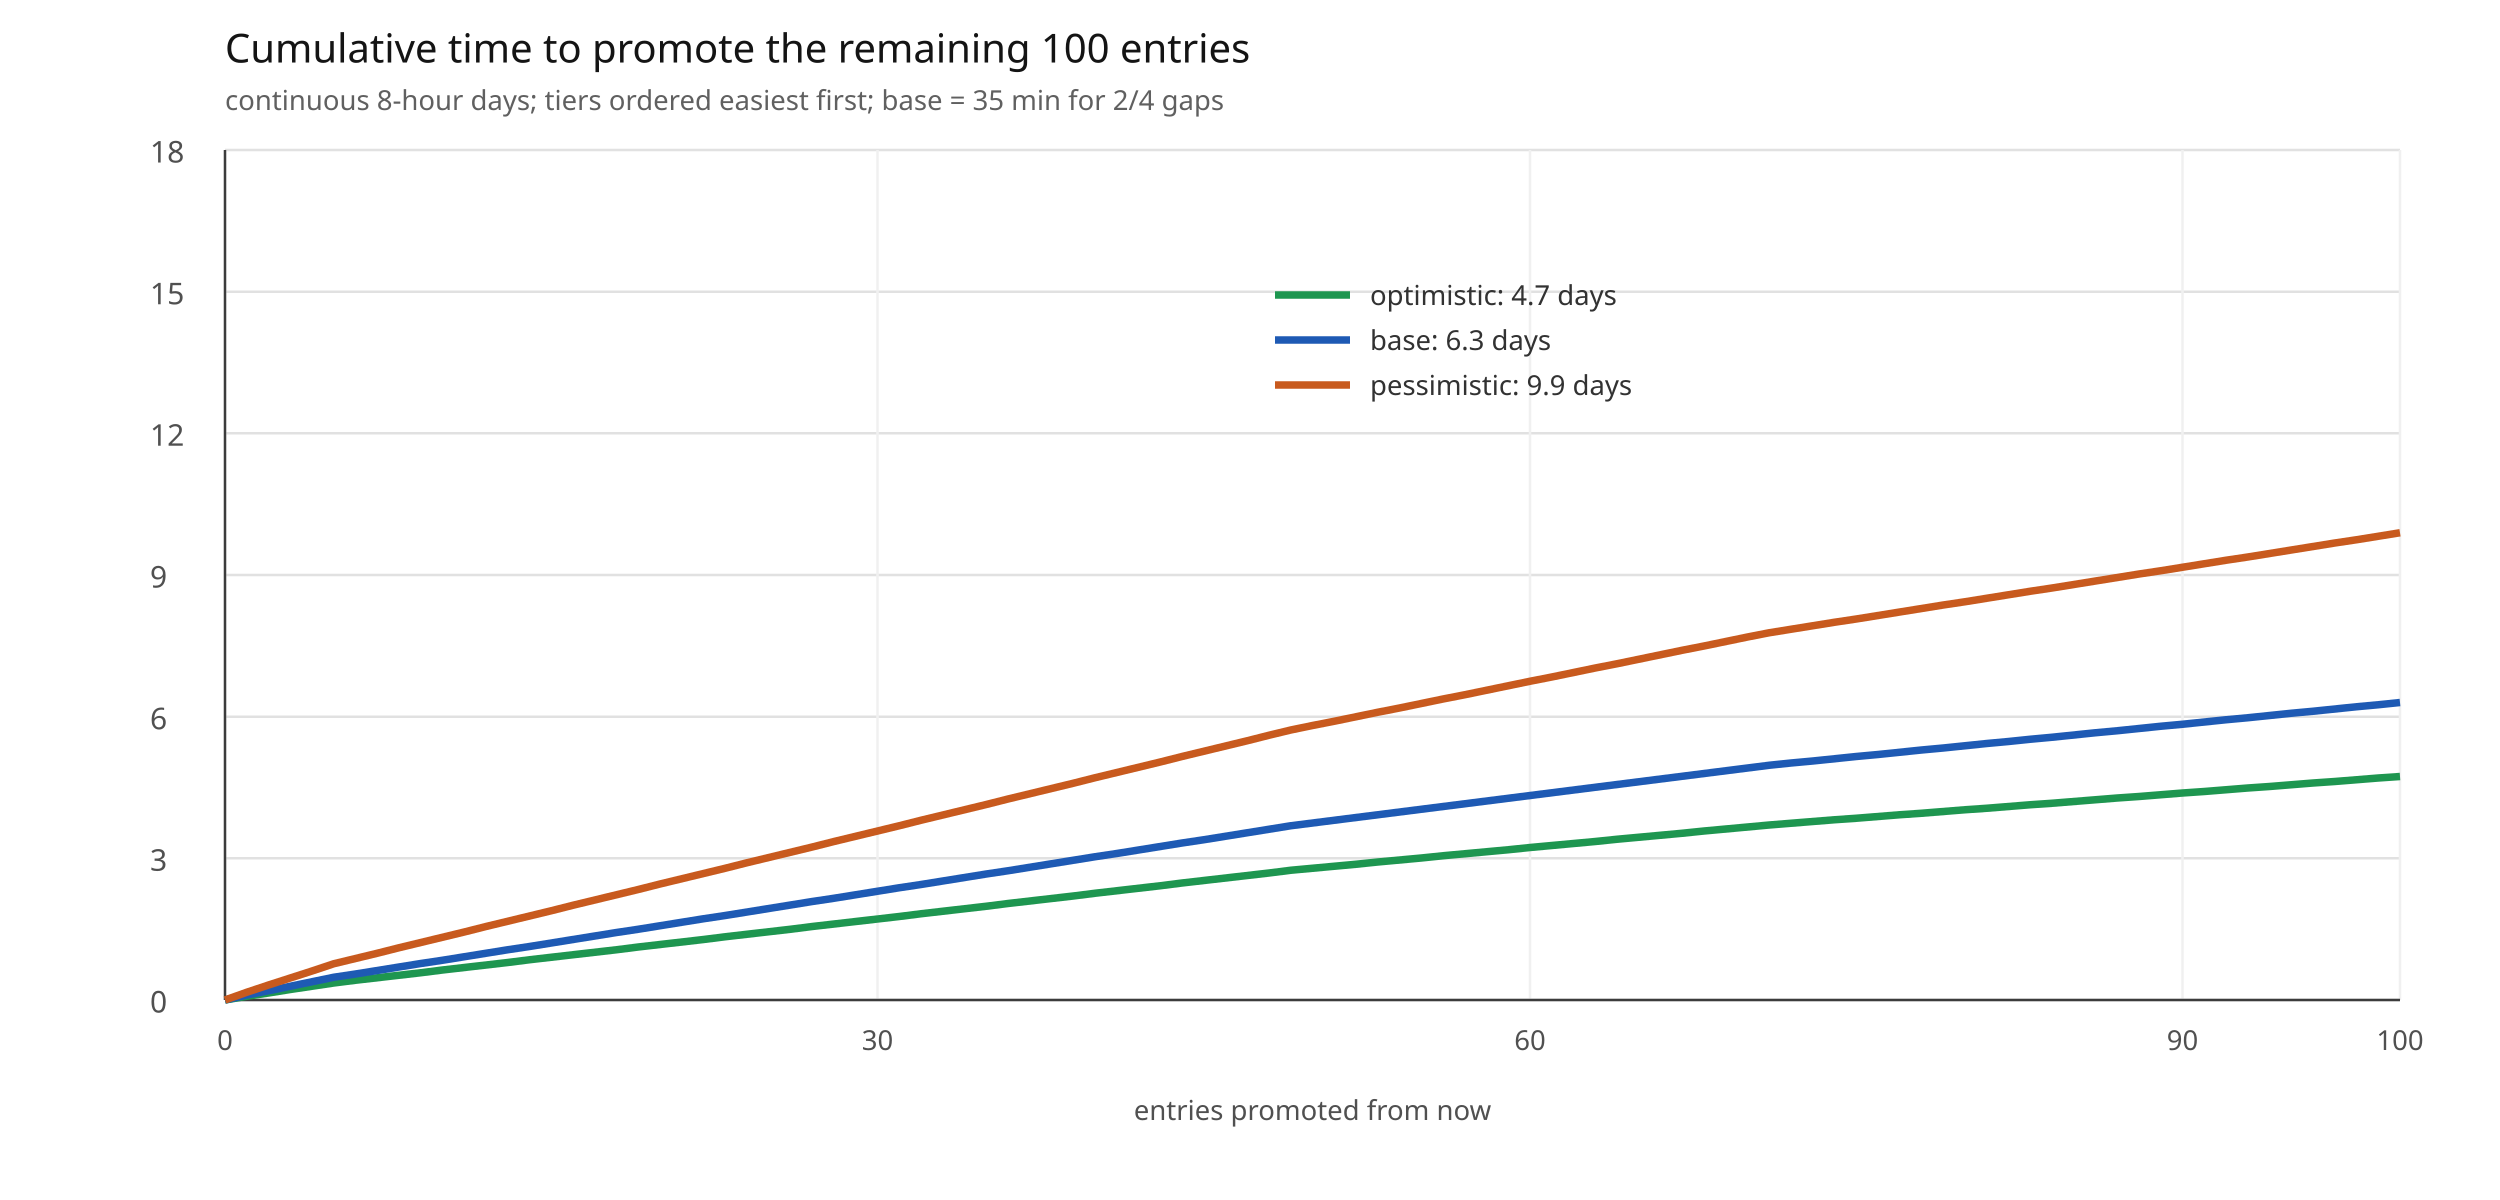
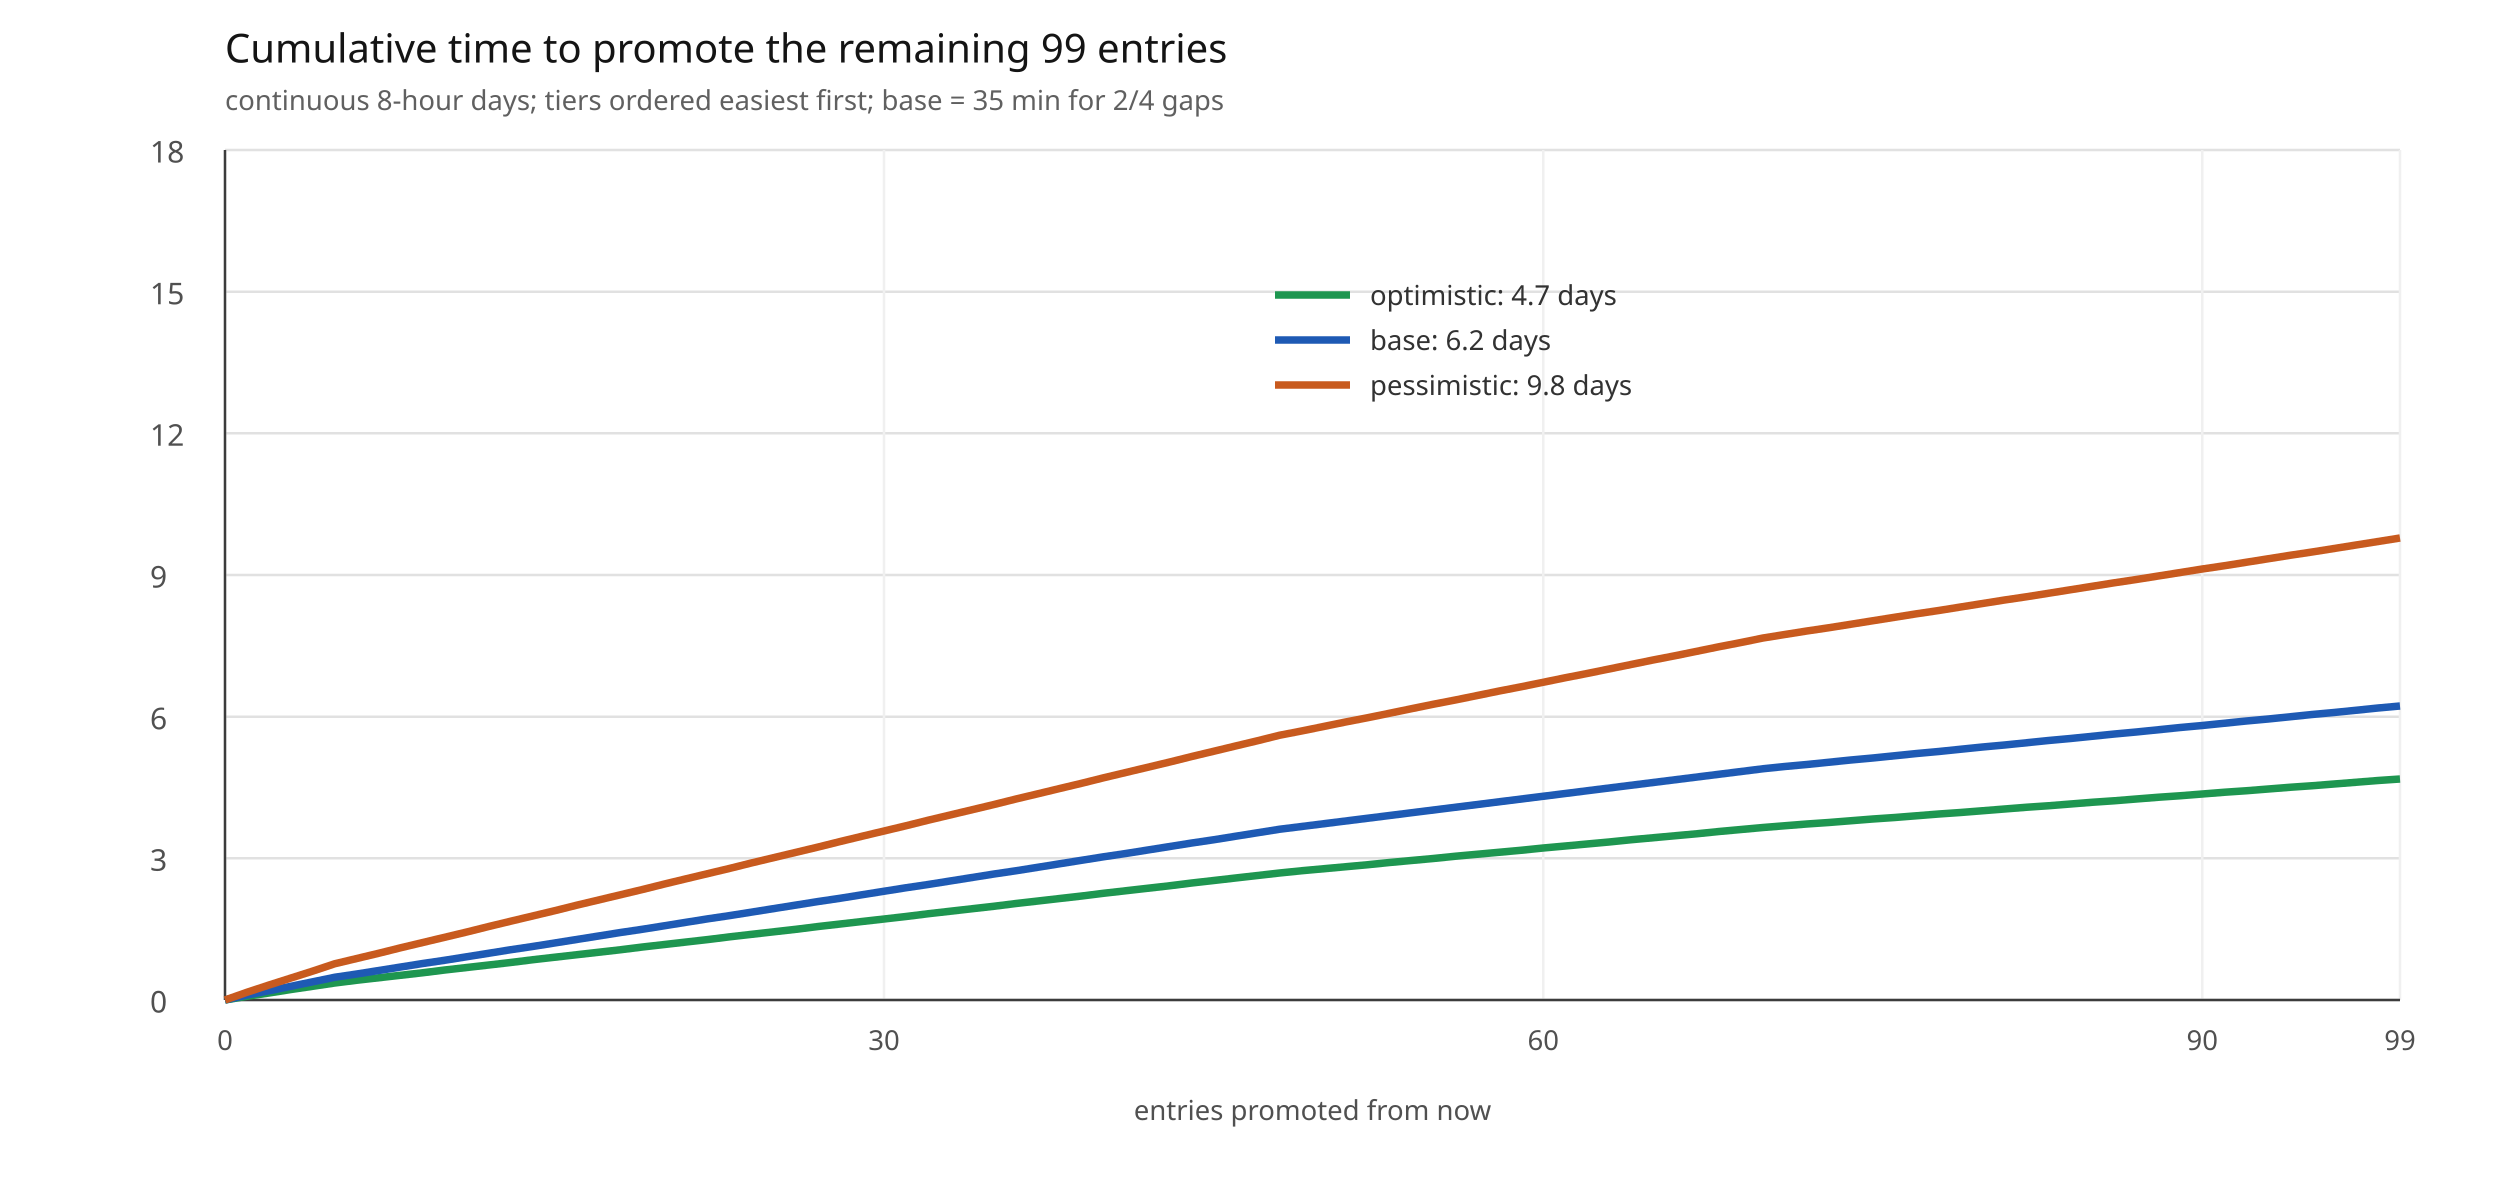
<svg xmlns="http://www.w3.org/2000/svg" width="1000" height="480" viewBox="0 0 1000 480">
  <rect width="100%" height="100%" fill="white" />
  <line x1="90" y1="400.0" x2="960" y2="400.0" stroke="#e1e1e1" />
  <text x="60" y="405.0" font-family="Verdana" font-size="12" fill="#505050">0</text>
  <line x1="90" y1="343.3" x2="960" y2="343.3" stroke="#e1e1e1" />
  <text x="60" y="348.3" font-family="Verdana" font-size="12" fill="#505050">3</text>
  <line x1="90" y1="286.7" x2="960" y2="286.7" stroke="#e1e1e1" />
  <text x="60" y="291.7" font-family="Verdana" font-size="12" fill="#505050">6</text>
  <line x1="90" y1="230.0" x2="960" y2="230.0" stroke="#e1e1e1" />
  <text x="60" y="235.0" font-family="Verdana" font-size="12" fill="#505050">9</text>
  <line x1="90" y1="173.3" x2="960" y2="173.3" stroke="#e1e1e1" />
  <text x="60" y="178.3" font-family="Verdana" font-size="12" fill="#505050">12</text>
  <line x1="90" y1="116.7" x2="960" y2="116.7" stroke="#e1e1e1" />
  <text x="60" y="121.7" font-family="Verdana" font-size="12" fill="#505050">15</text>
  <line x1="90" y1="60.0" x2="960" y2="60.0" stroke="#e1e1e1" />
  <text x="60" y="65.0" font-family="Verdana" font-size="12" fill="#505050">18</text>
  <line x1="90.0" y1="60" x2="90.0" y2="400" stroke="#f0f0f0" />
  <text x="90.0" y="420" text-anchor="middle" font-family="Verdana" font-size="11" fill="#505050">0</text>
-   <line x1="351.0" y1="60" x2="351.0" y2="400" stroke="#f0f0f0" />
-   <text x="351.0" y="420" text-anchor="middle" font-family="Verdana" font-size="11" fill="#505050">30</text>
-   <line x1="612.0" y1="60" x2="612.0" y2="400" stroke="#f0f0f0" />
-   <text x="612.0" y="420" text-anchor="middle" font-family="Verdana" font-size="11" fill="#505050">60</text>
-   <line x1="873.0" y1="60" x2="873.0" y2="400" stroke="#f0f0f0" />
-   <text x="873.0" y="420" text-anchor="middle" font-family="Verdana" font-size="11" fill="#505050">90</text>
+   <line x1="353.6" y1="60" x2="353.6" y2="400" stroke="#f0f0f0" />
+   <text x="353.6" y="420" text-anchor="middle" font-family="Verdana" font-size="11" fill="#505050">30</text>
+   <line x1="617.3" y1="60" x2="617.3" y2="400" stroke="#f0f0f0" />
+   <text x="617.3" y="420" text-anchor="middle" font-family="Verdana" font-size="11" fill="#505050">60</text>
+   <line x1="880.9" y1="60" x2="880.9" y2="400" stroke="#f0f0f0" />
+   <text x="880.9" y="420" text-anchor="middle" font-family="Verdana" font-size="11" fill="#505050">90</text>
  <line x1="960.0" y1="60" x2="960.0" y2="400" stroke="#f0f0f0" />
-   <text x="960.0" y="420" text-anchor="middle" font-family="Verdana" font-size="11" fill="#505050">100</text>
+   <text x="960.0" y="420" text-anchor="middle" font-family="Verdana" font-size="11" fill="#505050">99</text>
  <line x1="90" y1="60" x2="90" y2="400" stroke="#3c3c3c" />
  <line x1="90" y1="400" x2="960" y2="400" stroke="#3c3c3c" />
-   <polyline points="90.0,400.0 98.7,398.5 107.4,397.2 116.1,395.8 124.8,394.5 133.5,393.2 142.2,392.1 150.9,391.1 159.6,390.1 168.3,389.1 177.0,388.0 185.7,387.0 194.4,386.0 203.1,385.0 211.8,383.9 220.5,382.9 229.2,381.9 237.9,380.9 246.6,379.9 255.3,378.8 264.0,377.8 272.7,376.8 281.4,375.8 290.1,374.7 298.8,373.7 307.5,372.7 316.2,371.7 324.9,370.6 333.6,369.6 342.3,368.6 351.0,367.6 359.7,366.6 368.4,365.5 377.1,364.5 385.8,363.5 394.5,362.5 403.2,361.4 411.9,360.4 420.6,359.4 429.3,358.4 438.0,357.3 446.7,356.3 455.4,355.3 464.1,354.3 472.8,353.2 481.5,352.2 490.2,351.2 498.9,350.2 507.6,349.2 516.3,348.1 525.0,347.3 533.7,346.5 542.4,345.7 551.1,344.8 559.8,344.0 568.5,343.2 577.2,342.3 585.9,341.5 594.6,340.7 603.3,339.9 612.0,339.0 620.7,338.2 629.4,337.4 638.1,336.6 646.8,335.7 655.5,334.9 664.2,334.1 672.9,333.3 681.6,332.4 690.3,331.6 699.0,330.8 707.7,330.0 716.4,329.3 725.1,328.6 733.8,327.9 742.5,327.3 751.2,326.6 759.9,325.9 768.6,325.3 777.3,324.6 786.0,323.9 794.7,323.3 803.4,322.6 812.1,321.9 820.8,321.3 829.5,320.6 838.2,319.9 846.9,319.2 855.6,318.6 864.3,317.9 873.0,317.2 881.7,316.6 890.4,315.9 899.1,315.2 907.8,314.6 916.5,313.9 925.2,313.2 933.9,312.6 942.6,311.9 951.3,311.2 960.0,310.6" fill="none" stroke="#1e9650" stroke-width="3" />
+   <polyline points="90.0,400.0 98.8,398.5 107.6,397.2 116.4,395.8 125.2,394.5 133.9,393.2 142.7,392.1 151.5,391.1 160.3,390.1 169.1,389.1 177.9,388.0 186.7,387.0 195.5,386.0 204.2,385.0 213.0,383.9 221.8,382.9 230.6,381.9 239.4,380.9 248.2,379.9 257.0,378.8 265.8,377.8 274.5,376.8 283.3,375.8 292.1,374.7 300.9,373.7 309.7,372.7 318.5,371.7 327.3,370.6 336.1,369.6 344.8,368.6 353.6,367.6 362.4,366.6 371.2,365.5 380.0,364.5 388.8,363.5 397.6,362.5 406.4,361.4 415.2,360.4 423.9,359.4 432.7,358.4 441.5,357.3 450.3,356.3 459.1,355.3 467.9,354.3 476.7,353.2 485.5,352.2 494.2,351.2 503.0,350.2 511.8,349.2 520.6,348.3 529.4,347.5 538.2,346.7 547.0,345.9 555.8,345.0 564.5,344.2 573.3,343.4 582.1,342.5 590.9,341.7 599.7,340.9 608.5,340.1 617.3,339.2 626.1,338.4 634.8,337.6 643.6,336.8 652.4,335.9 661.2,335.1 670.0,334.3 678.8,333.5 687.6,332.6 696.4,331.8 705.2,331.0 713.9,330.3 722.7,329.6 731.5,329.0 740.3,328.3 749.1,327.6 757.9,327.0 766.7,326.3 775.5,325.6 784.2,325.0 793.0,324.3 801.8,323.6 810.6,322.9 819.4,322.3 828.2,321.6 837.0,320.9 845.8,320.3 854.5,319.6 863.3,318.9 872.1,318.3 880.9,317.6 889.7,316.9 898.5,316.3 907.3,315.6 916.1,314.9 924.8,314.3 933.6,313.6 942.4,312.9 951.2,312.2 960.0,311.6" fill="none" stroke="#1e9650" stroke-width="3" />
  <line x1="510" y1="118" x2="540" y2="118" stroke="#1e9650" stroke-width="3" />
  <text x="548" y="122" font-family="Verdana" font-size="11" fill="#323232">optimistic: 4.7 days</text>
-   <polyline points="90.0,400.0 98.7,398.0 107.4,396.3 116.1,394.5 124.8,392.7 133.5,390.9 142.2,389.6 150.9,388.2 159.6,386.8 168.3,385.4 177.0,384.1 185.7,382.7 194.4,381.3 203.1,379.9 211.8,378.6 220.5,377.2 229.2,375.8 237.9,374.4 246.6,373.0 255.3,371.7 264.0,370.3 272.7,368.9 281.4,367.5 290.1,366.2 298.8,364.8 307.5,363.4 316.2,362.0 324.9,360.6 333.6,359.3 342.3,357.9 351.0,356.5 359.7,355.1 368.4,353.8 377.1,352.4 385.8,351.0 394.5,349.6 403.2,348.3 411.9,346.9 420.6,345.5 429.3,344.1 438.0,342.7 446.7,341.4 455.4,340.0 464.1,338.6 472.8,337.2 481.5,335.9 490.2,334.5 498.9,333.1 507.6,331.7 516.3,330.3 525.0,329.2 533.7,328.1 542.4,327.0 551.1,325.9 559.8,324.8 568.5,323.7 577.2,322.6 585.9,321.5 594.6,320.4 603.3,319.3 612.0,318.2 620.7,317.1 629.4,316.0 638.1,314.9 646.8,313.8 655.5,312.7 664.2,311.6 672.9,310.5 681.6,309.4 690.3,308.3 699.0,307.2 707.7,306.1 716.4,305.2 725.1,304.4 733.8,303.5 742.5,302.6 751.2,301.8 759.9,300.9 768.6,300.0 777.3,299.2 786.0,298.3 794.7,297.4 803.4,296.6 812.1,295.7 820.8,294.9 829.5,294.0 838.2,293.1 846.9,292.3 855.6,291.4 864.3,290.5 873.0,289.7 881.7,288.8 890.4,287.9 899.1,287.1 907.8,286.2 916.5,285.3 925.2,284.5 933.9,283.6 942.6,282.7 951.3,281.9 960.0,281.0" fill="none" stroke="#1e5ab4" stroke-width="3" />
+   <polyline points="90.0,400.0 98.8,398.0 107.6,396.3 116.4,394.5 125.2,392.7 133.9,390.9 142.7,389.6 151.5,388.2 160.3,386.8 169.1,385.4 177.9,384.1 186.7,382.7 195.5,381.3 204.2,379.9 213.0,378.6 221.8,377.2 230.6,375.8 239.4,374.4 248.2,373.0 257.0,371.7 265.8,370.3 274.5,368.9 283.3,367.5 292.1,366.2 300.9,364.8 309.7,363.4 318.5,362.0 327.3,360.6 336.1,359.3 344.8,357.9 353.6,356.5 362.4,355.1 371.2,353.8 380.0,352.4 388.8,351.0 397.6,349.6 406.4,348.3 415.2,346.9 423.9,345.5 432.7,344.1 441.5,342.7 450.3,341.4 459.1,340.0 467.9,338.6 476.7,337.2 485.5,335.9 494.2,334.5 503.0,333.1 511.8,331.7 520.6,330.6 529.4,329.5 538.2,328.4 547.0,327.3 555.8,326.2 564.5,325.1 573.3,324.0 582.1,322.9 590.9,321.8 599.7,320.7 608.5,319.6 617.3,318.5 626.1,317.4 634.8,316.3 643.6,315.2 652.4,314.1 661.2,313.0 670.0,311.9 678.8,310.8 687.6,309.7 696.4,308.6 705.2,307.5 713.9,306.6 722.7,305.8 731.5,304.9 740.3,304.0 749.1,303.2 757.9,302.3 766.7,301.4 775.5,300.6 784.2,299.7 793.0,298.8 801.8,298.0 810.6,297.1 819.4,296.2 828.2,295.4 837.0,294.5 845.8,293.6 854.5,292.8 863.3,291.9 872.1,291.0 880.9,290.2 889.7,289.3 898.5,288.4 907.3,287.6 916.1,286.7 924.8,285.8 933.6,285.0 942.4,284.1 951.2,283.2 960.0,282.4" fill="none" stroke="#1e5ab4" stroke-width="3" />
  <line x1="510" y1="136" x2="540" y2="136" stroke="#1e5ab4" stroke-width="3" />
-   <text x="548" y="140" font-family="Verdana" font-size="11" fill="#323232">base: 6.3 days</text>
-   <polyline points="90.0,400.0 98.7,396.9 107.4,394.0 116.1,391.2 124.8,388.4 133.5,385.5 142.2,383.4 150.9,381.3 159.6,379.1 168.3,377.0 177.0,374.9 185.7,372.8 194.4,370.6 203.1,368.5 211.8,366.4 220.5,364.3 229.2,362.1 237.9,360.0 246.6,357.9 255.3,355.8 264.0,353.6 272.7,351.5 281.4,349.4 290.1,347.3 298.8,345.1 307.5,343.0 316.2,340.9 324.9,338.8 333.6,336.6 342.3,334.5 351.0,332.4 359.7,330.3 368.4,328.1 377.1,326.0 385.8,323.9 394.5,321.8 403.2,319.6 411.9,317.5 420.6,315.4 429.3,313.3 438.0,311.1 446.7,309.0 455.4,306.9 464.1,304.8 472.8,302.6 481.5,300.5 490.2,298.4 498.9,296.3 507.6,294.1 516.3,292.0 525.0,290.2 533.7,288.5 542.4,286.7 551.1,284.9 559.8,283.2 568.5,281.4 577.2,279.6 585.9,277.9 594.6,276.1 603.3,274.3 612.0,272.5 620.7,270.8 629.4,269.0 638.1,267.2 646.8,265.5 655.5,263.7 664.2,261.9 672.9,260.1 681.6,258.4 690.3,256.6 699.0,254.8 707.7,253.1 716.4,251.7 725.1,250.3 733.8,248.9 742.5,247.6 751.2,246.2 759.9,244.8 768.6,243.4 777.3,242.0 786.0,240.7 794.7,239.3 803.4,237.9 812.1,236.5 820.8,235.2 829.5,233.8 838.2,232.4 846.9,231.0 855.6,229.6 864.3,228.3 873.0,226.9 881.7,225.5 890.4,224.1 899.1,222.8 907.8,221.4 916.5,220.0 925.2,218.6 933.9,217.2 942.6,215.9 951.3,214.5 960.0,213.1" fill="none" stroke="#c85a1e" stroke-width="3" />
+   <text x="548" y="140" font-family="Verdana" font-size="11" fill="#323232">base: 6.2 days</text>
+   <polyline points="90.0,400.0 98.8,396.9 107.6,394.0 116.4,391.2 125.2,388.4 133.9,385.5 142.7,383.4 151.5,381.3 160.3,379.1 169.1,377.0 177.9,374.9 186.7,372.8 195.5,370.6 204.2,368.5 213.0,366.4 221.8,364.3 230.6,362.1 239.4,360.0 248.2,357.9 257.0,355.8 265.8,353.6 274.5,351.5 283.3,349.4 292.1,347.3 300.9,345.1 309.7,343.0 318.5,340.9 327.3,338.8 336.1,336.6 344.8,334.5 353.6,332.4 362.4,330.3 371.2,328.1 380.0,326.0 388.8,323.9 397.6,321.8 406.4,319.6 415.2,317.5 423.9,315.4 432.7,313.3 441.5,311.1 450.3,309.0 459.1,306.9 467.9,304.8 476.7,302.6 485.5,300.5 494.2,298.4 503.0,296.3 511.8,294.1 520.6,292.4 529.4,290.6 538.2,288.8 547.0,287.1 555.8,285.3 564.5,283.5 573.3,281.7 582.1,280.0 590.9,278.2 599.7,276.4 608.5,274.7 617.3,272.9 626.1,271.1 634.8,269.4 643.6,267.6 652.4,265.8 661.2,264.0 670.0,262.3 678.8,260.5 687.6,258.7 696.4,257.0 705.2,255.2 713.9,253.8 722.7,252.4 731.5,251.1 740.3,249.7 749.1,248.3 757.9,246.9 766.7,245.5 775.5,244.2 784.2,242.8 793.0,241.4 801.8,240.0 810.6,238.7 819.4,237.3 828.2,235.9 837.0,234.5 845.8,233.1 854.5,231.8 863.3,230.4 872.1,229.0 880.9,227.6 889.7,226.3 898.5,224.9 907.3,223.5 916.1,222.1 924.8,220.8 933.6,219.4 942.4,218.0 951.2,216.6 960.0,215.2" fill="none" stroke="#c85a1e" stroke-width="3" />
  <line x1="510" y1="154" x2="540" y2="154" stroke="#c85a1e" stroke-width="3" />
-   <text x="548" y="158" font-family="Verdana" font-size="11" fill="#323232">pessimistic: 9.9 days</text>
-   <text x="90" y="25" font-family="Verdana" font-size="16" fill="#141414">Cumulative time to promote the remaining 100 entries</text>
+   <text x="548" y="158" font-family="Verdana" font-size="11" fill="#323232">pessimistic: 9.8 days</text>
+   <text x="90" y="25" font-family="Verdana" font-size="16" fill="#141414">Cumulative time to promote the remaining 99 entries</text>
  <text x="90" y="44" font-family="Verdana" font-size="11" fill="#606060">continuous 8-hour days; tiers ordered easiest first; base = 35 min for 2/4 gaps</text>
  <text x="525.0" y="448" text-anchor="middle" font-family="Verdana" font-size="11" fill="#505050">entries promoted from now</text>
</svg>
